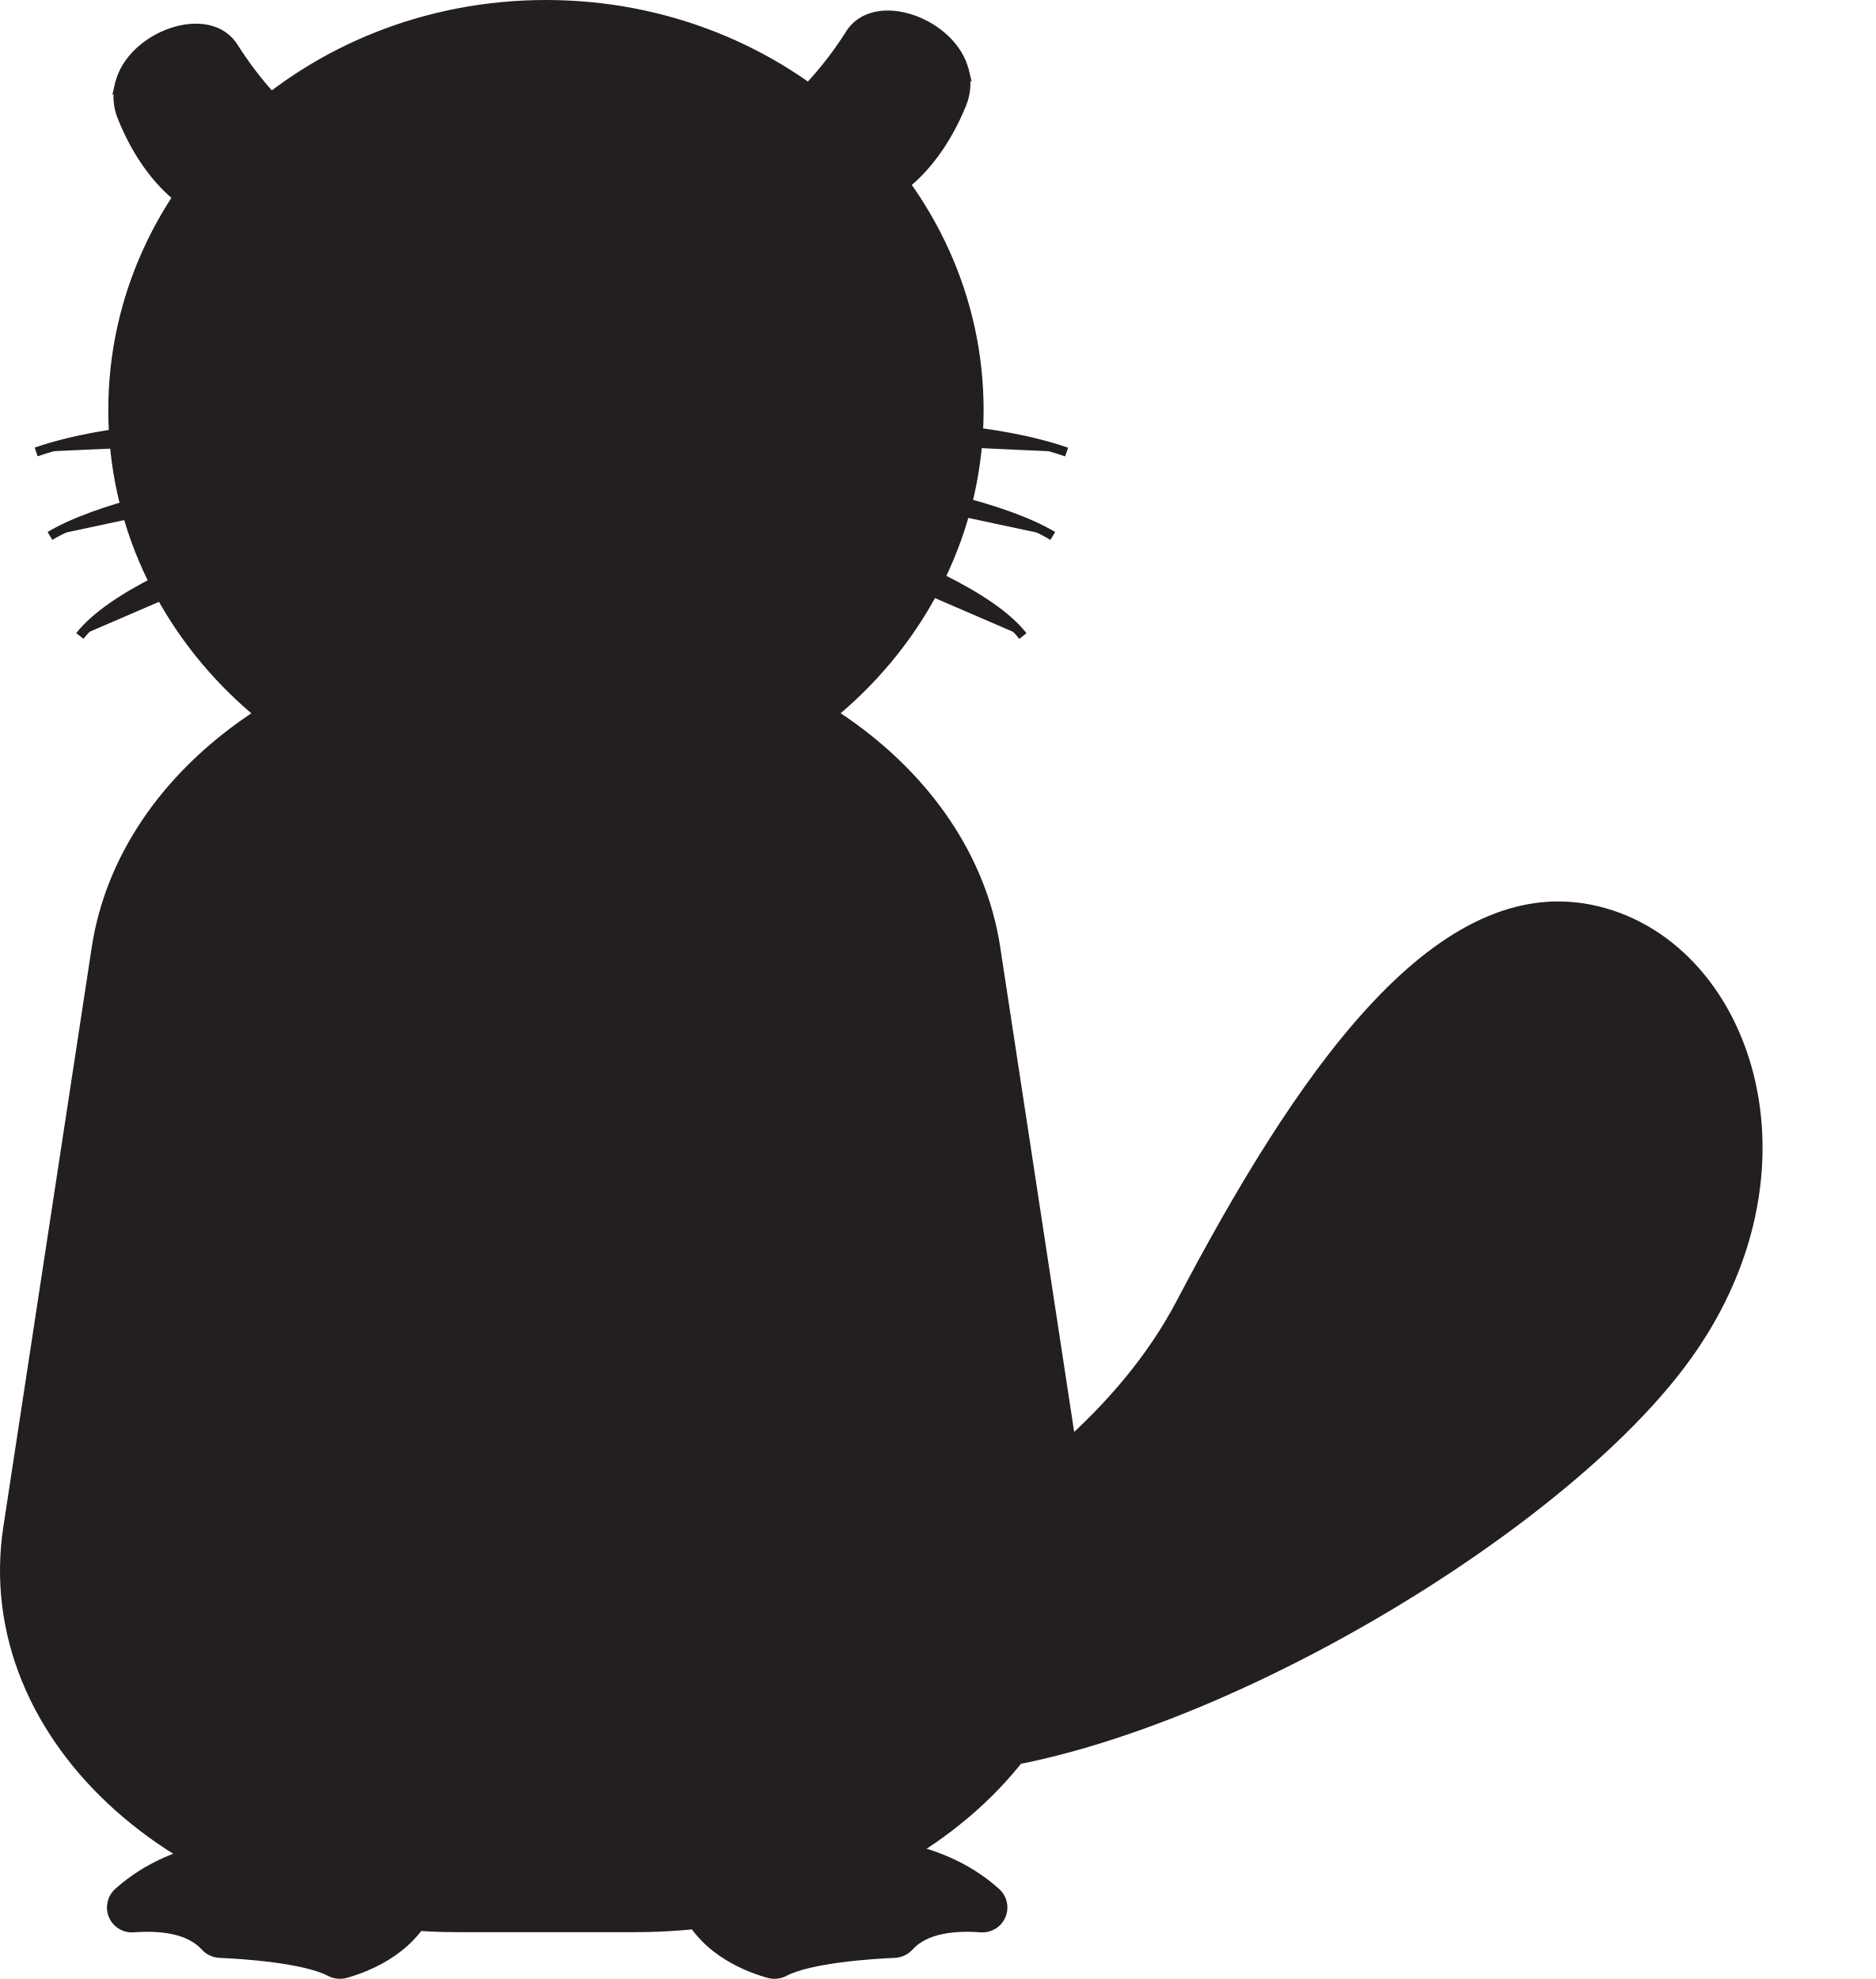
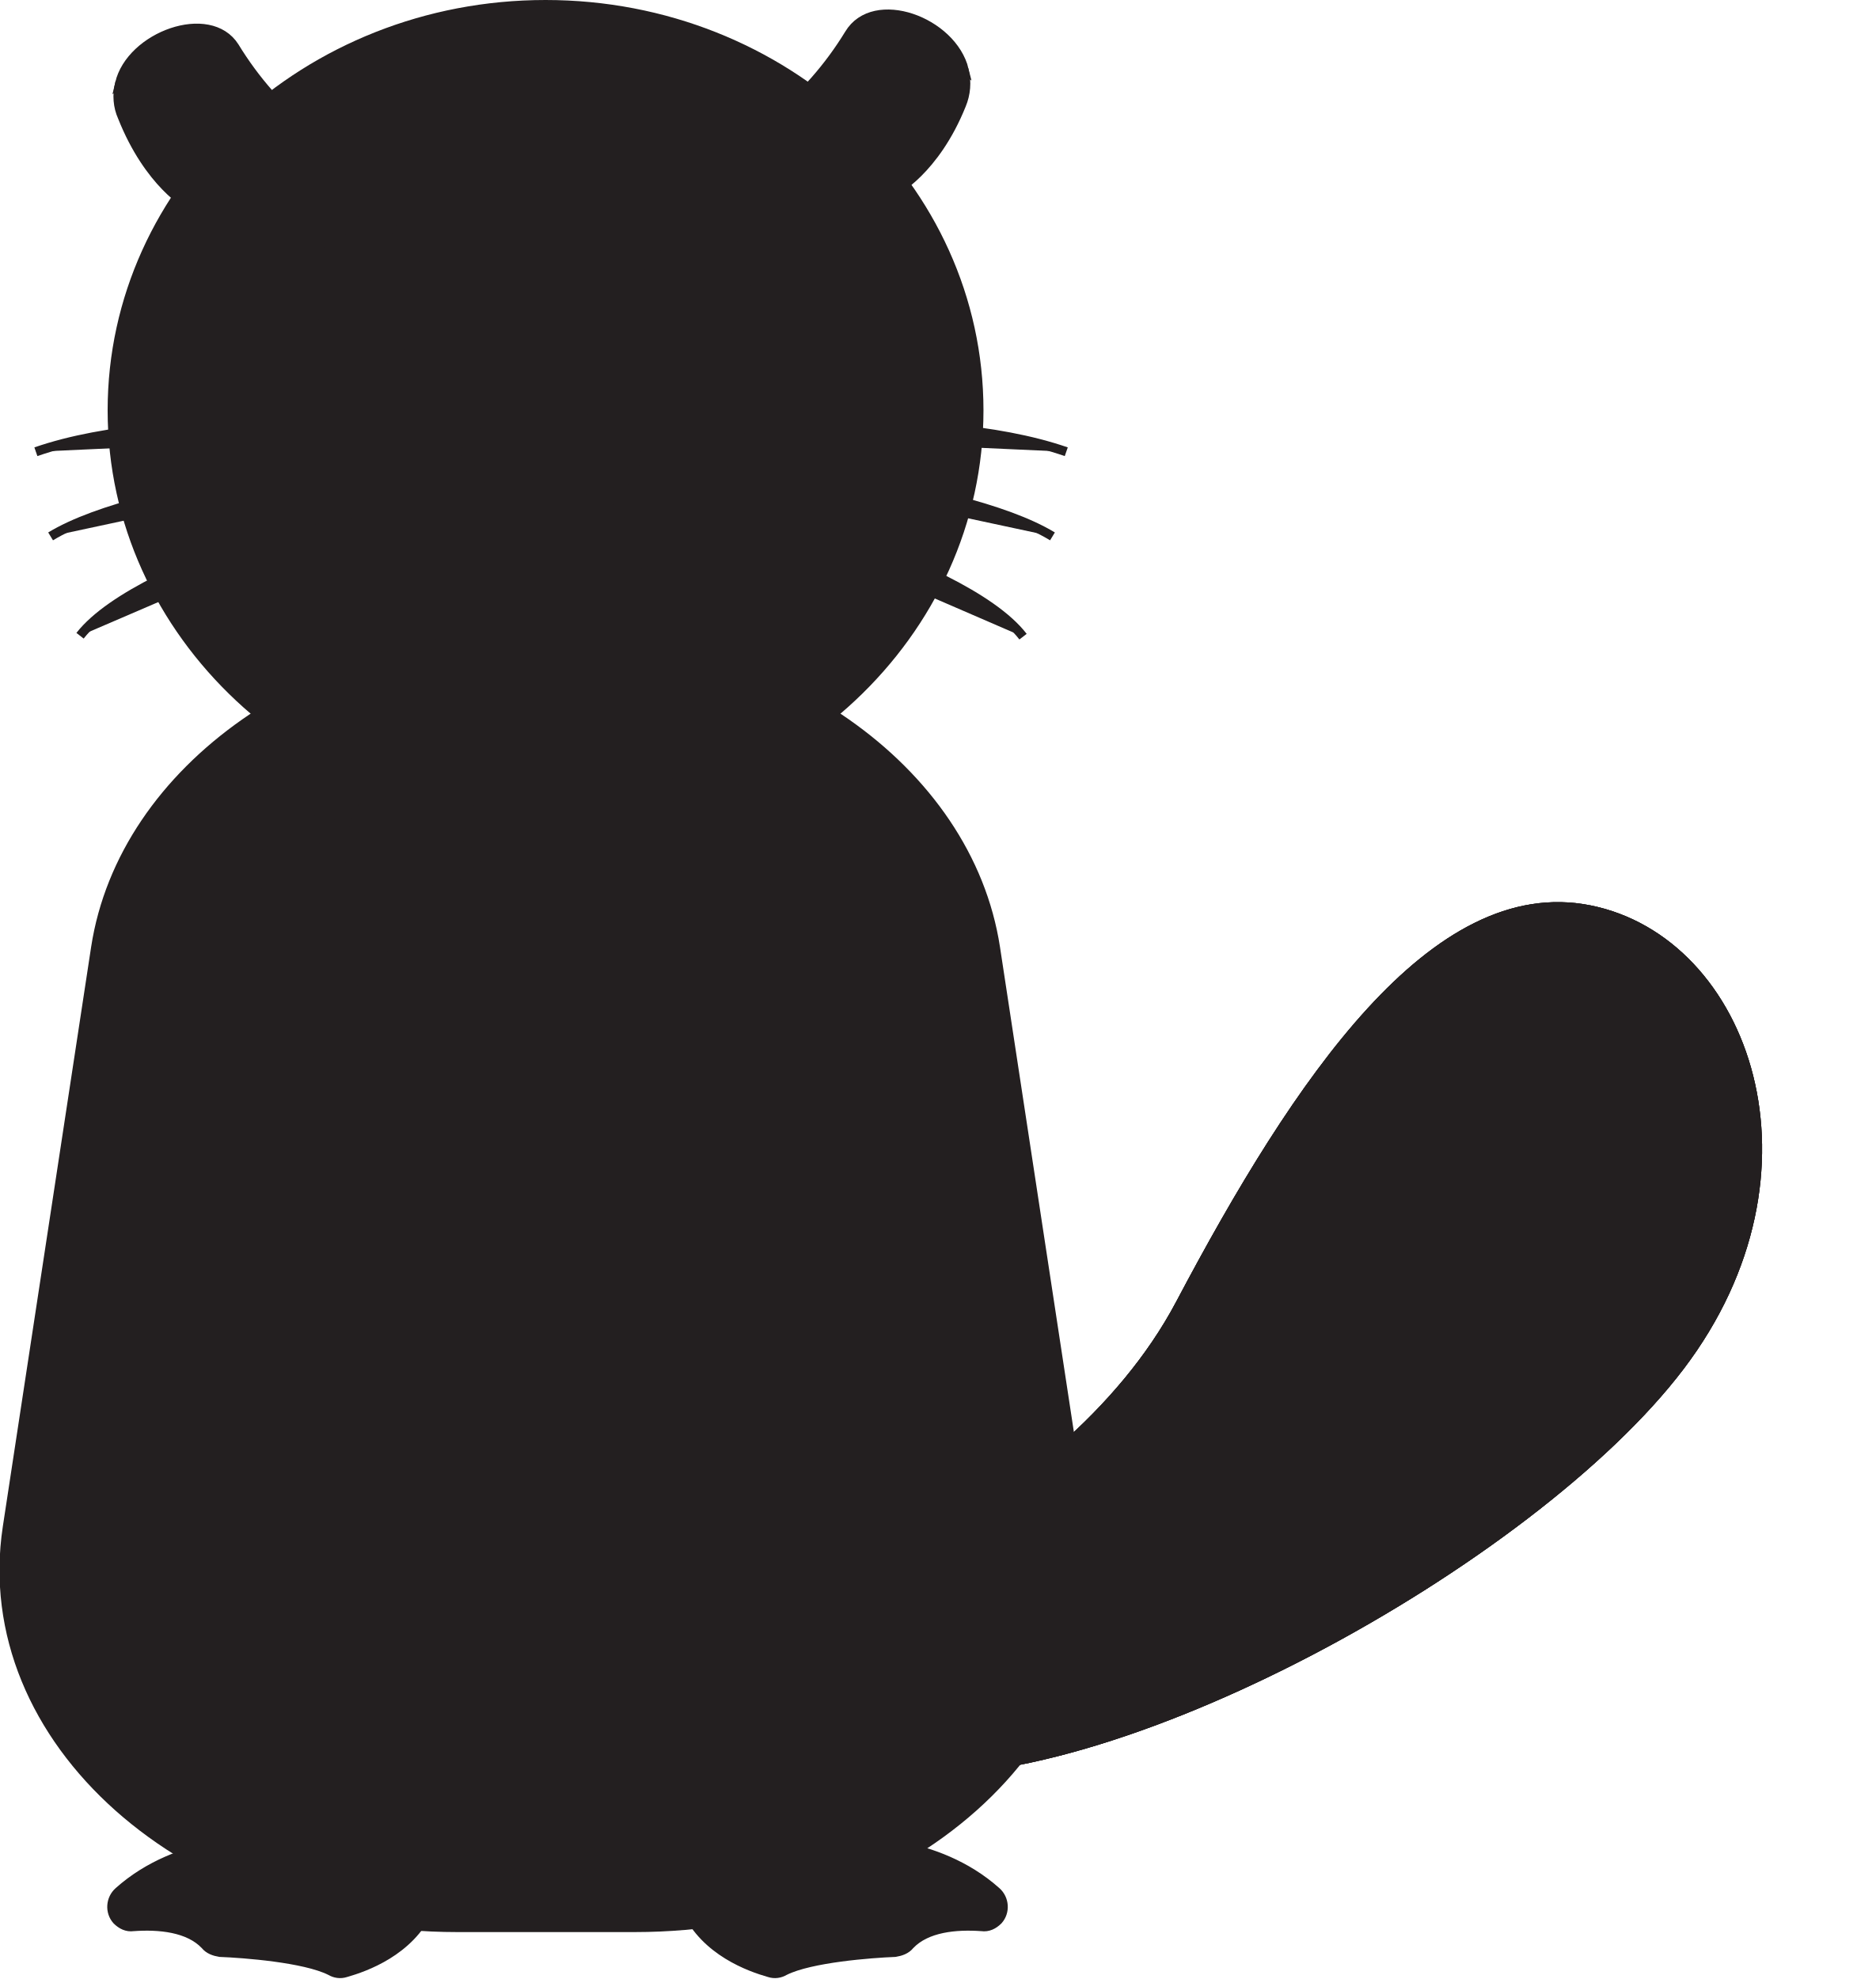
- <svg xmlns="http://www.w3.org/2000/svg" viewBox="0 0 203.87 215.09">
-   <defs>
-     <style>.cls-1,.cls-2,.cls-4{fill:#231f20;}.cls-1,.cls-4,.cls-5{stroke:#231f20;stroke-miterlimit:10;}.cls-3{clip-path:url(#clip-path);}.cls-4{stroke-width:1.27px;}.cls-5{fill:none;}</style>
-     <clipPath id="clip-path">
-       <path class="cls-1" d="M81.25,176.85s34.35-11,47.07-35.2,27.57-46.22,44.53-42.83,25.87,28.41,9.75,49.61-62.33,46.65-86.08,43.68Z" />
-     </clipPath>
-   </defs>
-   <g id="Layer_2" data-name="Layer 2">
+ <svg xmlns="http://www.w3.org/2000/svg" xmlns:xlink="http://www.w3.org/1999/xlink" version="1.1" id="Layer_1" x="0px" y="0px" viewBox="0 0 203.9 215.1" style="enable-background:new 0 0 203.9 215.1;" xml:space="preserve">
+   <style type="text/css">
+ 	.st0{fill:#231F20;stroke:#231F20;stroke-miterlimit:10;}
+ 	.st1{clip-path:url(#SVGID_2_);}
+ 	.st2{fill:#231F20;stroke:#231F20;stroke-width:1.27;stroke-miterlimit:10;}
+ </style>
+   <g>
    <g id="Orca">
-       <path class="cls-1" d="M28.56,200.25s-9.12-.51-15.7,5.42a2.21,2.21,0,0,0,1.64,3.85c2.81-.21,6,.07,7.77,2a2.28,2.28,0,0,0,1.57.77c2.56.11,9.19.55,12,2a2.31,2.31,0,0,0,1.67.21c2.07-.57,6.89-2.32,9-6.77C49.31,202,28.56,200.25,28.56,200.25Z" />
-       <path class="cls-1" d="M92.56,200.25s9.12-.51,15.7,5.42a2.21,2.21,0,0,1-1.64,3.85c-2.82-.21-6,.07-7.77,2a2.28,2.28,0,0,1-1.57.77c-2.56.11-9.2.55-12,2a2.32,2.32,0,0,1-1.67.21c-2.08-.57-6.89-2.32-9-6.77C71.81,202,92.56,200.25,92.56,200.25Z" />
-       <ellipse class="cls-1" cx="59.34" cy="44.57" rx="47.07" ry="44.07" />
-       <path class="cls-1" d="M18.46,7.85c4.41.86,7.14,6.09,6.39,11.91l8.93-5.19a38.89,38.89,0,0,1-8.33-9.36C22.77.75,14.25,3.86,13,9.13A7.24,7.24,0,0,1,18.46,7.85Z" />
-       <path class="cls-1" d="M20.53,22.27l4.32-2.51c.75-5.82-2-11-6.39-11.91A7.24,7.24,0,0,0,13,9.13a5.79,5.79,0,0,0,.29,3.64C16.2,20,20.53,22.27,20.53,22.27Z" />
-       <path class="cls-1" d="M99.3,6.42c-4.41.86-7.14,6.08-6.38,11.91L84,13.14a38.89,38.89,0,0,0,8.33-9.36C95-.68,103.51,2.43,104.81,7.69A7.25,7.25,0,0,0,99.3,6.42Z" />
-       <path class="cls-1" d="M97.24,20.84l-4.32-2.51c-.76-5.83,2-11,6.38-11.91a7.25,7.25,0,0,1,5.51,1.27,5.82,5.82,0,0,1-.29,3.65C101.57,18.56,97.24,20.84,97.24,20.84Z" />
-       <path class="cls-2" d="M81.25,176.85s34.35-11,47.07-35.2,27.57-46.22,44.53-42.83,25.87,28.41,9.75,49.61-62.33,46.65-86.08,43.68Z" />
-       <g class="cls-3">
-         <path class="cls-1" d="M81.25,176.85s34.35-11,47.07-35.2,27.57-46.22,44.53-42.83,25.87,28.41,9.75,49.61-62.33,46.65-86.08,43.68Z" />
-         <path class="cls-4" d="M187.06,92.25v81.84" />
-         <path class="cls-4" d="M183.24,92.25v81.84" />
-         <path class="cls-4" d="M179.42,92.25v81.84" />
-         <path class="cls-4" d="M175.61,92.25v81.84" />
-         <path class="cls-4" d="M171.79,92.25v81.84" />
-         <path class="cls-4" d="M168,92.25v81.84" />
-         <path class="cls-4" d="M164.16,92.25v81.84" />
-         <path class="cls-4" d="M160.34,92.25v81.84" />
-         <path class="cls-4" d="M157,102.42v81.85" />
-         <path class="cls-4" d="M153.56,102.42v81.85" />
-         <path class="cls-4" d="M149.74,102.42v81.85" />
-         <path class="cls-4" d="M145.92,102.42v81.85" />
-         <path class="cls-4" d="M142.11,102.42v81.85" />
-         <path class="cls-4" d="M138.29,102.42v81.85" />
-         <path class="cls-4" d="M134.47,102.42v81.85" />
-         <path class="cls-4" d="M130.66,105v81.84" />
-         <path class="cls-4" d="M126.63,125.32v81.85" />
-         <path class="cls-4" d="M122.81,125.32v81.85" />
-         <path class="cls-4" d="M119,127.87v81.84" />
-         <line class="cls-4" x1="109.03" y1="189.57" x2="201.05" y2="146.31" />
-         <line class="cls-4" x1="106.91" y1="185.54" x2="198.93" y2="142.29" />
-         <line class="cls-4" x1="104.79" y1="181.51" x2="196.81" y2="138.26" />
-         <line class="cls-4" x1="102.67" y1="177.48" x2="194.69" y2="134.23" />
-         <line class="cls-4" x1="100.55" y1="173.45" x2="192.57" y2="130.2" />
-         <line class="cls-4" x1="106.91" y1="165.82" x2="198.93" y2="122.57" />
-         <line class="cls-4" x1="104.79" y1="161.79" x2="196.81" y2="118.54" />
-         <line class="cls-4" x1="102.67" y1="157.76" x2="194.69" y2="114.51" />
-         <line class="cls-4" x1="100.55" y1="153.74" x2="192.57" y2="110.48" />
-         <line class="cls-4" x1="98.43" y1="149.71" x2="190.45" y2="106.45" />
-         <line class="cls-4" x1="111.57" y1="138.89" x2="203.59" y2="95.64" />
-         <line class="cls-4" x1="109.45" y1="134.86" x2="201.47" y2="91.61" />
-         <line class="cls-4" x1="107.33" y1="130.84" x2="199.35" y2="87.58" />
-         <line class="cls-4" x1="105.21" y1="126.81" x2="197.23" y2="83.55" />
-         <line class="cls-4" x1="103.09" y1="122.78" x2="195.11" y2="79.52" />
+       <path class="st0" d="M28.6,200.2c0,0-9.1-0.5-15.7,5.4c-0.9,0.8-1,2.2-0.2,3.1c0.5,0.5,1.1,0.8,1.8,0.7c2.8-0.2,6,0.1,7.8,2    c0.4,0.5,1,0.7,1.6,0.8c2.6,0.1,9.2,0.6,12,2c0.5,0.3,1.1,0.4,1.7,0.2c2.1-0.6,6.9-2.3,9-6.8C49.3,202,28.6,200.2,28.6,200.2z" />
+       <path class="st0" d="M92.6,200.2c0,0,9.1-0.5,15.7,5.4c0.9,0.8,1,2.2,0.2,3.1c-0.5,0.5-1.1,0.8-1.8,0.7c-2.8-0.2-6,0.1-7.8,2    c-0.4,0.5-1,0.7-1.6,0.8c-2.6,0.1-9.2,0.6-12,2c-0.5,0.3-1.1,0.4-1.7,0.2c-2.1-0.6-6.9-2.3-9-6.8C71.8,202,92.6,200.2,92.6,200.2z    " />
+       <ellipse class="st0" cx="59.3" cy="44.6" rx="47.1" ry="44.1" />
+       <path class="st0" d="M18.5,7.8c4.4,0.9,7.1,6.1,6.4,11.9l8.9-5.2c-3.3-2.6-6.1-5.8-8.3-9.4C22.8,0.8,14.2,3.9,13,9.1    C14.6,8,16.5,7.5,18.5,7.8z" />
+       <path class="st0" d="M20.5,22.3l4.3-2.5c0.8-5.8-2-11-6.4-11.9C16.5,7.5,14.6,8,13,9.1c-0.3,1.2-0.2,2.5,0.3,3.6    C16.2,20,20.5,22.3,20.5,22.3z" />
+       <path class="st0" d="M99.3,6.4c-4.4,0.9-7.1,6.1-6.4,11.9L84,13.1c3.3-2.6,6.1-5.8,8.3-9.4c2.7-4.5,11.2-1.4,12.5,3.9    C103.2,6.5,101.2,6.1,99.3,6.4z" />
+       <path class="st0" d="M97.2,20.8l-4.3-2.5c-0.8-5.8,2-11,6.4-11.9c1.9-0.3,3.9,0.1,5.5,1.3c0.3,1.2,0.2,2.5-0.3,3.7    C101.6,18.6,97.2,20.8,97.2,20.8z" />
+       <path class="st0" d="M81.2,176.9c0,0,34.3-11,47.1-35.2s27.6-46.2,44.5-42.8s25.9,28.4,9.8,49.6s-62.3,46.7-86.1,43.7L81.2,176.9z    " />
+       <g>
+         <defs>
+           <path id="SVGID_1_" d="M81.2,176.9c0,0,34.3-11,47.1-35.2s27.6-46.2,44.5-42.8s25.9,28.4,9.8,49.6s-62.3,46.7-86.1,43.7      L81.2,176.9z" />
+         </defs>
+         <use xlink:href="#SVGID_1_" style="overflow:visible;fill:#231F20;" />
+         <clipPath id="SVGID_2_">
+           <use xlink:href="#SVGID_1_" style="overflow:visible;" />
+         </clipPath>
+         <g class="st1">
+           <path class="st0" d="M81.2,176.9c0,0,34.3-11,47.1-35.2s27.6-46.2,44.5-42.8s25.9,28.4,9.8,49.6s-62.3,46.7-86.1,43.7      L81.2,176.9z" />
+           <path class="st2" d="M187.1,92.2v81.8" />
+           <path class="st2" d="M183.2,92.2v81.8" />
+           <path class="st2" d="M179.4,92.2v81.8" />
+           <path class="st2" d="M175.6,92.2v81.8" />
+           <path class="st2" d="M171.8,92.2v81.8" />
+           <path class="st2" d="M168,92.2v81.8" />
+           <path class="st2" d="M164.2,92.2v81.8" />
+           <path class="st2" d="M160.3,92.2v81.8" />
+           <path class="st2" d="M157,102.4v81.8" />
+           <path class="st2" d="M153.6,102.4v81.8" />
+           <path class="st2" d="M149.7,102.4v81.8" />
+           <path class="st2" d="M145.9,102.4v81.8" />
+           <path class="st2" d="M142.1,102.4v81.8" />
+           <path class="st2" d="M138.3,102.4v81.8" />
+           <path class="st2" d="M134.5,102.4v81.8" />
+           <path class="st2" d="M130.7,105v81.8" />
+           <path class="st2" d="M126.6,125.3v81.8" />
+           <path class="st2" d="M122.8,125.3v81.8" />
+           <path class="st2" d="M119,127.9v81.8" />
+           <line class="st2" x1="109" y1="189.6" x2="201.1" y2="146.3" />
+           <line class="st2" x1="106.9" y1="185.5" x2="198.9" y2="142.3" />
+           <line class="st2" x1="104.8" y1="181.5" x2="196.8" y2="138.3" />
+           <line class="st2" x1="102.7" y1="177.5" x2="194.7" y2="134.2" />
+           <line class="st2" x1="100.6" y1="173.4" x2="192.6" y2="130.2" />
+           <line class="st2" x1="106.9" y1="165.8" x2="198.9" y2="122.6" />
+           <line class="st2" x1="104.8" y1="161.8" x2="196.8" y2="118.5" />
+           <line class="st2" x1="102.7" y1="157.8" x2="194.7" y2="114.5" />
+           <line class="st2" x1="100.6" y1="153.7" x2="192.6" y2="110.5" />
+           <line class="st2" x1="98.4" y1="149.7" x2="190.4" y2="106.4" />
+           <line class="st2" x1="111.6" y1="138.9" x2="203.6" y2="95.6" />
+           <line class="st2" x1="109.4" y1="134.9" x2="201.5" y2="91.6" />
+           <line class="st2" x1="107.3" y1="130.8" x2="199.4" y2="87.6" />
+           <line class="st2" x1="105.2" y1="126.8" x2="197.2" y2="83.6" />
+           <line class="st2" x1="103.1" y1="122.8" x2="195.1" y2="79.5" />
+         </g>
+         <use xlink:href="#SVGID_1_" style="overflow:visible;fill:none;stroke:#231F20;stroke-miterlimit:10;" />
      </g>
-       <path class="cls-5" d="M81.25,176.85s34.35-11,47.07-35.2,27.57-46.22,44.53-42.83,25.87,28.41,9.75,49.61-62.33,46.65-86.08,43.68Z" />
-       <path class="cls-1" d="M69,209.5H49.73C20.21,209.5-2.67,189.12.86,166l9.61-63c3-19.54,24-34.24,48.87-34.24h0c24.91,0,45.9,14.7,48.88,34.24l9.61,63C121.36,189.12,98.47,209.5,69,209.5Z" />
-       <path class="cls-1" d="M68.42,51.51l-3.61,5.23c-2.15,3.12-7.52,3.12-9.67,0l-3.61-5.23c-2.15-3.11.54-7,4.84-7h7.21C67.88,44.5,70.57,48.4,68.42,51.51Z" />
-       <ellipse class="cls-1" cx="40.06" cy="31.67" rx="5.42" ry="7.83" />
-       <circle class="cls-1" cx="42.64" cy="30" r="1.83" />
-       <ellipse class="cls-1" cx="75.73" cy="31.67" rx="5.42" ry="7.83" />
-       <circle class="cls-1" cx="78.31" cy="30" r="1.83" />
-       <path class="cls-1" d="M45.43,47.25s-26.25-3.37-41.5,1.87" />
-       <path class="cls-1" d="M44.68,49.88s-29,2.24-39.25,8.37" />
-       <path class="cls-1" d="M45.18,53.38S15.43,60.5,8.68,69.12" />
-       <path class="cls-1" d="M74.43,47.25s26.25-3.37,41.5,1.88" />
-       <path class="cls-1" d="M75.18,49.88s29,2.25,39.25,8.37" />
-       <path class="cls-1" d="M74.68,53.38s29.75,7.12,36.5,15.75" />
-       <path class="cls-1" d="M52.31,63.38v8.37H66.43V63.12a32,32,0,0,1-7-.62S57.81,63.38,52.31,63.38Z" />
-       <path class="cls-1" d="M45,59.88A15.64,15.64,0,0,0,59.4,62.5V51.25" />
-       <path class="cls-1" d="M74.09,59.88A15.61,15.61,0,0,1,59.72,62.5V51.25" />
-       <line class="cls-1" x1="59.56" y1="71.63" x2="59.56" y2="62.5" />
-       <path class="cls-1" d="M20,103.2c-.07-.39,2.06-12.59,19.59-15.29" />
-       <path class="cls-1" d="M43.24,100.81s-5.13,7.48-7.5,14.52a2.35,2.35,0,0,1-2.9,1.51" />
-       <path class="cls-1" d="M42.68,101.24c-2.2-1.49-7-5.79-3.42-13.22a.79.79,0,0,1,.21-.27,13.9,13.9,0,0,1,10.14-3.13.81.81,0,0,1,.25,1.53l-.26.12a.8.8,0,0,0,.23,1.52l1.79.26A.8.8,0,0,1,52,89.48l-1,.76a.81.81,0,0,0,.56,1.44h0a.8.8,0,0,1,.58,1.41l-2.68,2.23-.14.09c-.58.3-4.45,2.38-5.43,5.37A.8.8,0,0,1,42.68,101.24Z" />
-       <path class="cls-1" d="M102.33,105c.1-.39-1.33-12.69-18.68-16.38" />
-       <path class="cls-1" d="M79.12,100.31s4.69,7.76,6.66,14.92a2.34,2.34,0,0,0,2.8,1.68" />
-       <path class="cls-1" d="M79.93,101.12c2.23-1.33,7.16-5.26,4.07-12.7a.87.87,0,0,0-.19-.28,13.55,13.55,0,0,0-9.71-3.61A.79.79,0,0,0,73.77,86l.25.13a.79.79,0,0,1-.31,1.47L72,87.76a.78.78,0,0,0-.45,1.37l.92.8a.78.78,0,0,1-.62,1.37h0a.78.78,0,0,0-.64,1.35L73.65,95a.6.6,0,0,0,.13.09c.54.33,4.21,2.57,5,5.54A.79.79,0,0,0,79.93,101.12Z" />
+       <path class="st0" d="M81.2,176.9c0,0,34.3-11,47.1-35.2s27.6-46.2,44.5-42.8s25.9,28.4,9.8,49.6s-62.3,46.7-86.1,43.7L81.2,176.9z    " />
+       <path class="st0" d="M69,209.5H49.7c-29.5,0-52.4-20.4-48.9-43.5l9.6-63c3-19.5,24-34.2,48.9-34.2l0,0c24.9,0,45.9,14.7,48.9,34.2    l9.6,63C121.4,189.1,98.5,209.5,69,209.5z" />
+       <path class="st0" d="M68.4,51.5l-3.6,5.2c-2.2,3.1-7.5,3.1-9.7,0l-3.6-5.2c-2.2-3.1,0.5-7,4.8-7h7.2    C67.9,44.5,70.6,48.4,68.4,51.5z" />
+       <ellipse class="st0" cx="40.1" cy="31.7" rx="5.4" ry="7.8" />
+       <circle class="st0" cx="42.6" cy="30" r="1.8" />
+       <ellipse class="st0" cx="75.7" cy="31.7" rx="5.4" ry="7.8" />
+       <circle class="st0" cx="78.3" cy="30" r="1.8" />
+       <path class="st0" d="M45.4,47.2c0,0-26.2-3.4-41.5,1.9" />
+       <path class="st0" d="M44.7,49.9c0,0-29,2.2-39.2,8.4" />
+       <path class="st0" d="M45.2,53.4c0,0-29.8,7.1-36.5,15.7" />
+       <path class="st0" d="M74.4,47.2c0,0,26.2-3.4,41.5,1.9" />
+       <path class="st0" d="M75.2,49.9c0,0,29,2.2,39.2,8.4" />
+       <path class="st0" d="M74.7,53.4c0,0,29.8,7.1,36.5,15.8" />
+       <path class="st0" d="M52.3,63.4v8.4h14.1v-8.6c-2.3,0.1-4.7-0.2-7-0.6C59.4,62.5,57.8,63.4,52.3,63.4z" />
+       <path class="st0" d="M45,59.9c4.1,3.2,9.5,4.2,14.4,2.6V51.2" />
+       <path class="st0" d="M74.1,59.9c-4.1,3.2-9.4,4.2-14.4,2.6V51.2" />
+       <line class="st0" x1="59.6" y1="71.6" x2="59.6" y2="62.5" />
+       <path class="st0" d="M20,103.2c-0.1-0.4,2.1-12.6,19.6-15.3" />
+       <path class="st0" d="M43.2,100.8c0,0-5.1,7.5-7.5,14.5c-0.4,1.2-1.7,1.9-2.9,1.5" />
+       <path class="st0" d="M42.7,101.2c-2.2-1.5-7-5.8-3.4-13.2c0-0.1,0.1-0.2,0.2-0.3c2.8-2.3,6.5-3.5,10.1-3.1    c0.4,0.1,0.8,0.5,0.7,0.9c0,0.3-0.2,0.5-0.4,0.6l-0.3,0.1c-0.4,0.2-0.6,0.7-0.4,1.1c0.1,0.2,0.3,0.4,0.6,0.5l1.8,0.3    c0.4,0.1,0.7,0.5,0.7,0.9c0,0.2-0.1,0.4-0.3,0.5l-1,0.8c-0.3,0.3-0.4,0.8-0.1,1.1c0.2,0.2,0.4,0.3,0.7,0.3l0,0    c0.4,0,0.8,0.3,0.9,0.7c0,0.3-0.1,0.5-0.3,0.7l-2.7,2.2l-0.1,0.1c-0.6,0.3-4.5,2.4-5.4,5.4c-0.1,0.4-0.6,0.7-1,0.6    C42.8,101.3,42.8,101.3,42.7,101.2z" />
+       <path class="st0" d="M102.3,105c0.1-0.4-1.3-12.7-18.7-16.4" />
+       <path class="st0" d="M79.1,100.3c0,0,4.7,7.8,6.7,14.9c0.3,1.2,1.6,2,2.8,1.7" />
+       <path class="st0" d="M79.9,101.1c2.2-1.3,7.2-5.3,4.1-12.7c0-0.1-0.1-0.2-0.2-0.3c-2.6-2.4-6.1-3.7-9.7-3.6    c-0.4,0-0.8,0.4-0.7,0.9c0,0.3,0.2,0.5,0.4,0.6l0.2,0.1c0.4,0.2,0.5,0.7,0.3,1.1c-0.1,0.2-0.3,0.4-0.6,0.4L72,87.8    c-0.4,0-0.8,0.4-0.7,0.8c0,0.2,0.1,0.4,0.3,0.5l0.9,0.8c0.3,0.3,0.4,0.8,0.1,1.1c-0.2,0.2-0.4,0.3-0.7,0.3l0,0    C71.4,91.2,71,91.5,71,92c0,0.3,0.1,0.5,0.2,0.7l2.4,2.3c0,0,0.1,0.1,0.1,0.1c0.5,0.3,4.2,2.6,5,5.5c0.1,0.4,0.5,0.7,1,0.6    C79.8,101.2,79.9,101.2,79.9,101.1z" />
    </g>
  </g>
</svg>
